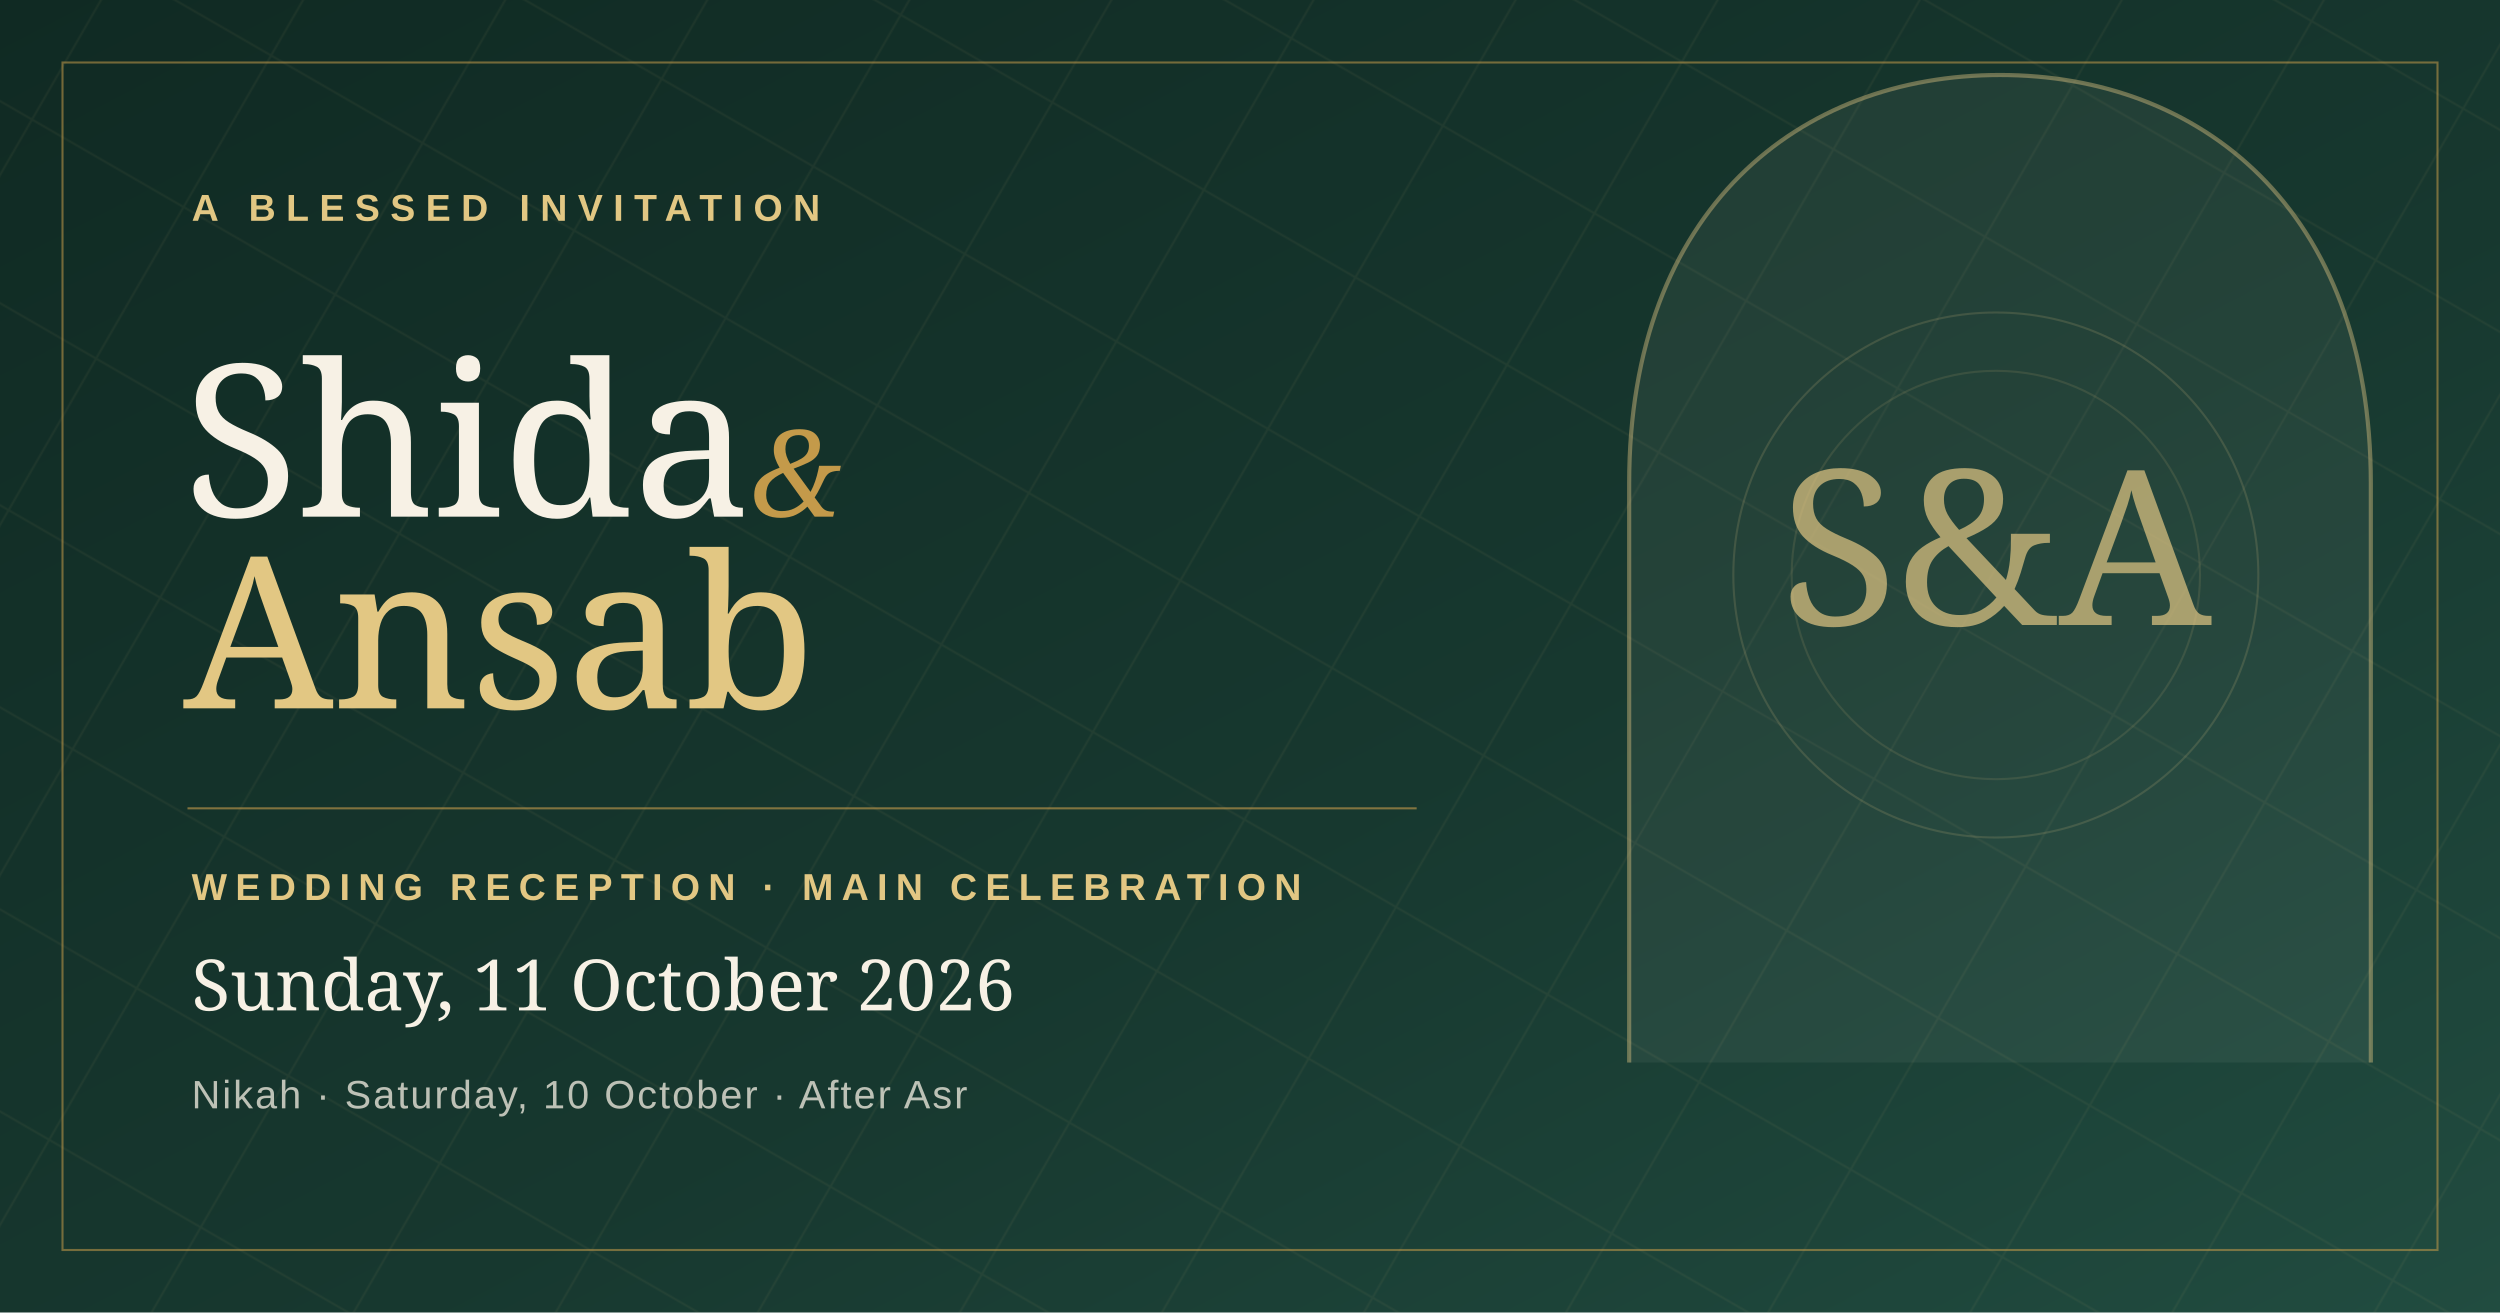
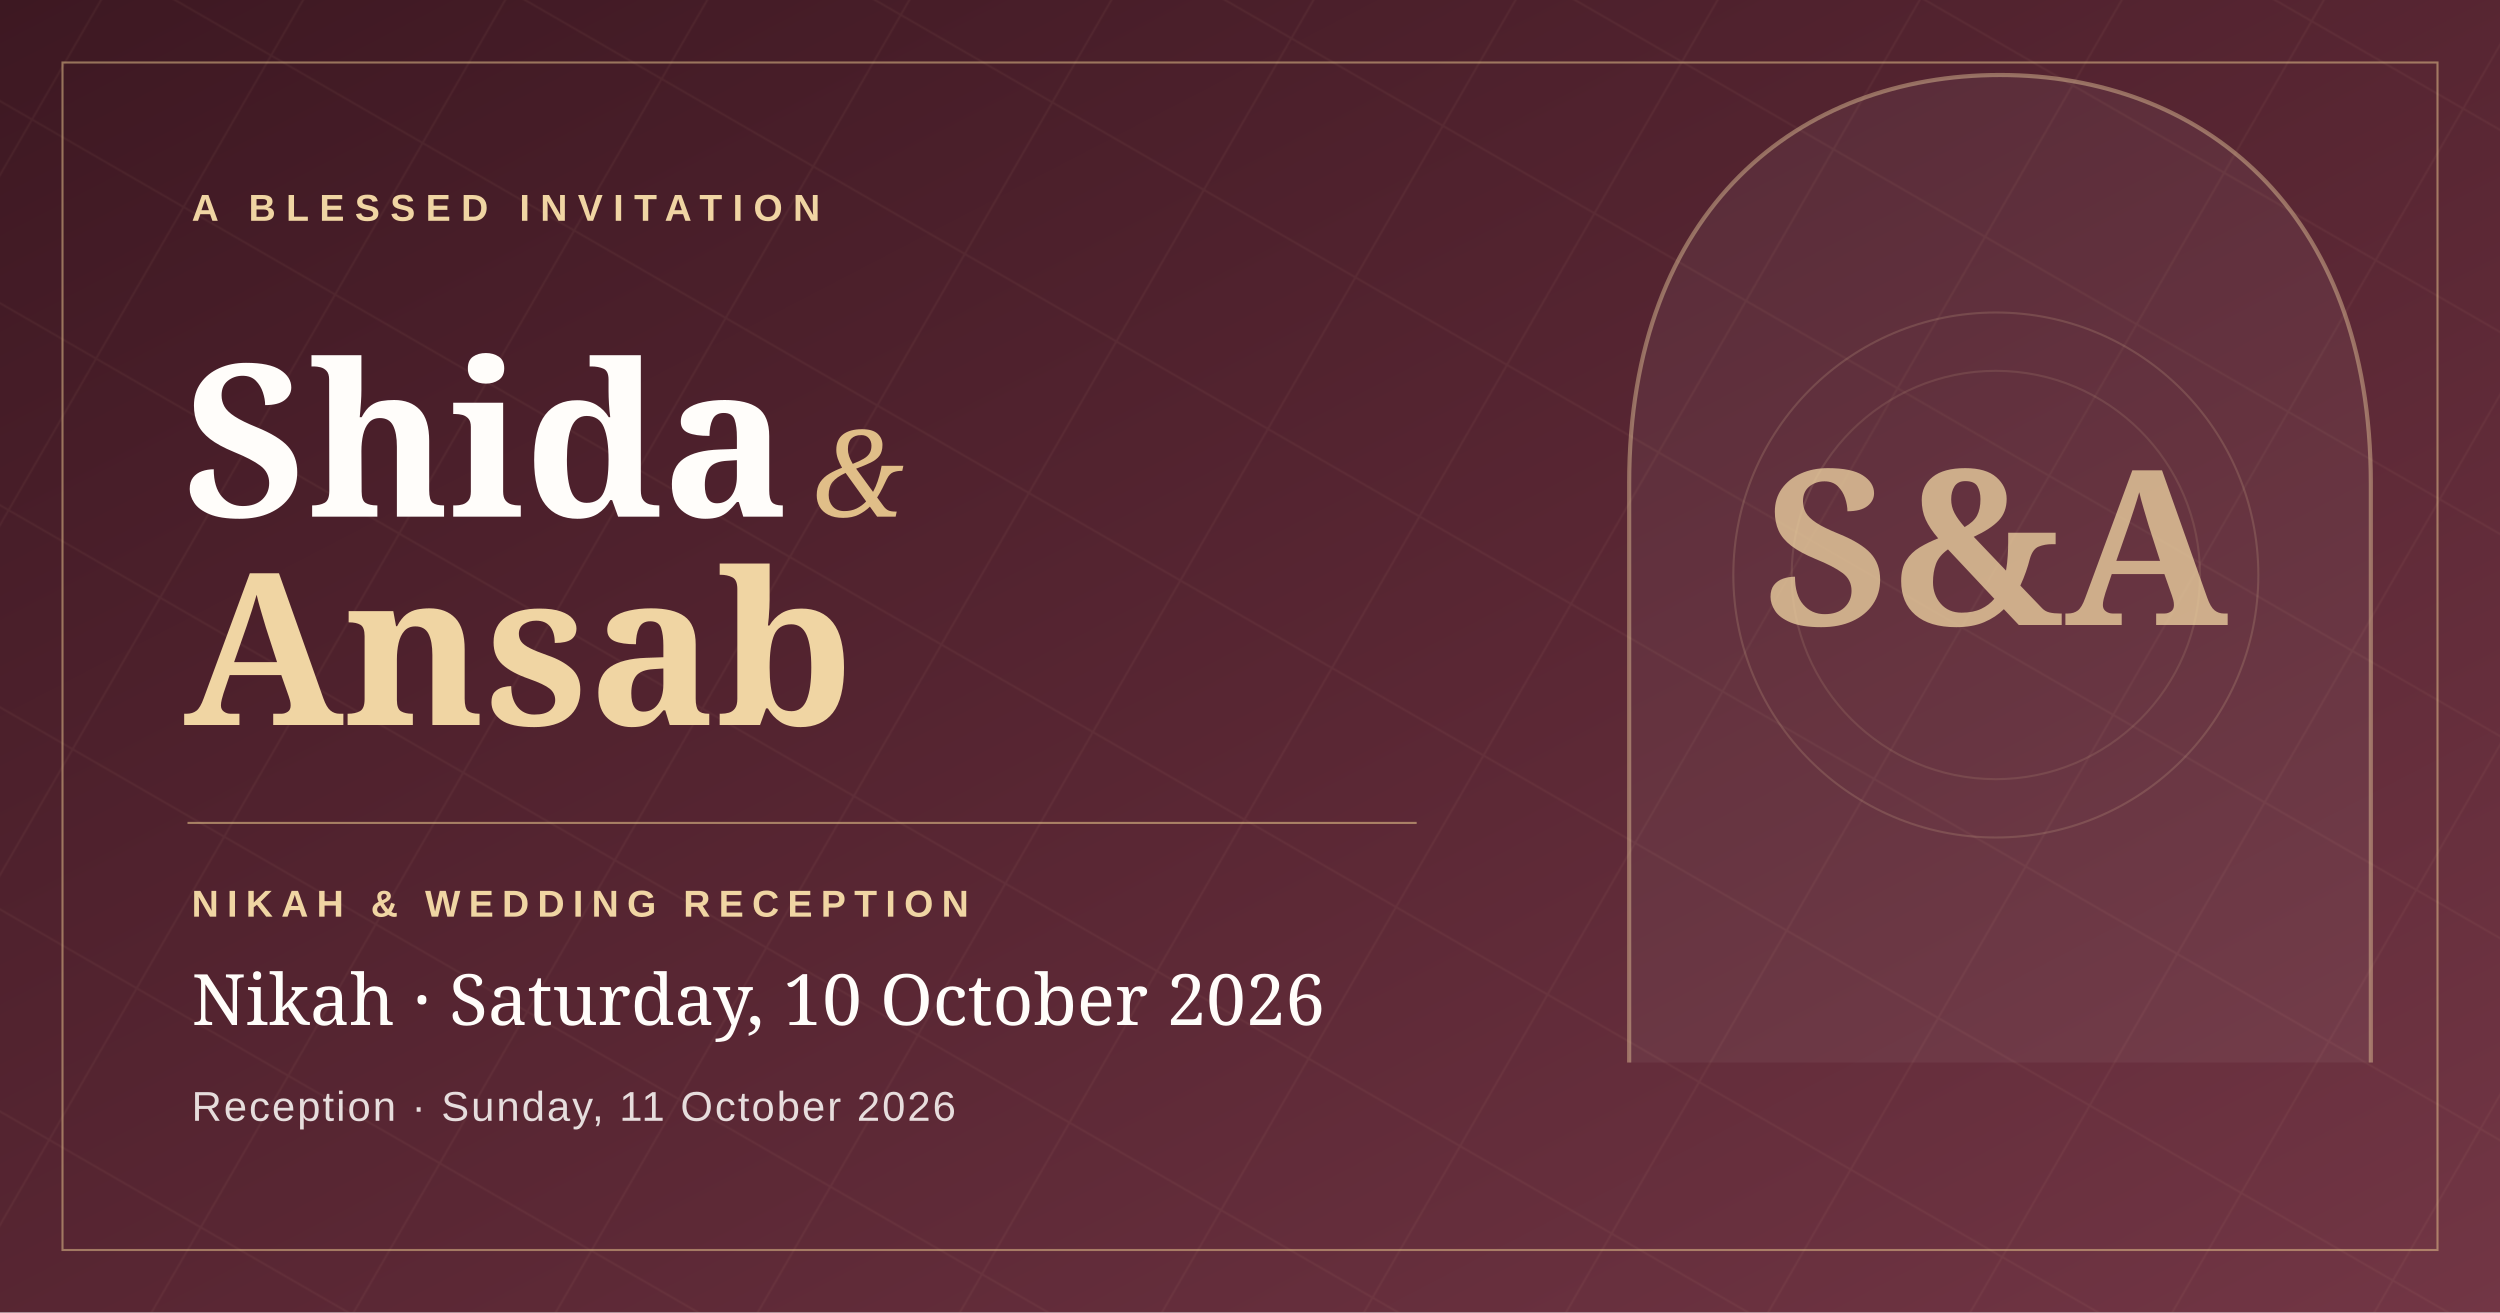
<svg xmlns="http://www.w3.org/2000/svg" width="1200" height="630" viewBox="0 0 1200 630" role="img" aria-labelledby="title desc">
  <defs>
    <linearGradient id="bg" x1="0" y1="0" x2="1" y2="1">
-       <stop offset="0" stop-color="#102a23" />
-       <stop offset="0.58" stop-color="#17382f" />
-       <stop offset="1" stop-color="#214c40" />
+       <stop offset="0" stop-color="#3d1822" />
+       <stop offset="0.55" stop-color="#5a2734" />
+       <stop offset="1" stop-color="#723645" />
    </linearGradient>
    <pattern id="pattern" width="84" height="84" patternUnits="userSpaceOnUse" patternTransform="rotate(30)">
-       <path d="M0 42H84M42 0V84" stroke="#e2c783" stroke-opacity=".06" />
+       <path d="M0 42H84M42 0V84" stroke="#f0d5a3" stroke-opacity=".05" />
    </pattern>
  </defs>
  <rect width="1200" height="630" fill="url(#bg)" />
  <rect width="1200" height="630" fill="url(#pattern)" />
-   <rect x="30" y="30" width="1140" height="570" fill="none" stroke="#c49a4a" stroke-opacity=".55" />
-   <path d="M782 510V232c0-132 82-196 178-196s178 64 178 196v278" fill="#f7f1e5" fill-opacity=".06" stroke="#e2c783" stroke-opacity=".42" stroke-width="2" />
-   <circle cx="958" cy="276" r="126" fill="none" stroke="#e2c783" stroke-opacity=".16" />
-   <circle cx="958" cy="276" r="98" fill="none" stroke="#e2c783" stroke-opacity=".12" />
-   <text x="958" y="300" text-anchor="middle" font-family="Georgia, serif" font-size="104" fill="#e2c783" fill-opacity=".7">S&amp;A</text>
-   <text x="92" y="106" font-family="Arial, sans-serif" font-size="18" font-weight="700" letter-spacing="5" fill="#e2c783">A BLESSED INVITATION</text>
-   <text x="88" y="248" font-family="Georgia, serif" font-size="102" fill="#f7f1e5">Shida</text>
-   <text x="360" y="248" font-family="Georgia, serif" font-size="58" font-style="italic" fill="#c49a4a">&amp;</text>
-   <text x="88" y="340" font-family="Georgia, serif" font-size="102" fill="#e2c783">Ansab</text>
-   <line x1="90" y1="388" x2="680" y2="388" stroke="#c49a4a" stroke-opacity=".62" />
-   <text x="92" y="432" font-family="Arial, sans-serif" font-size="18" font-weight="700" letter-spacing="4" fill="#e2c783">WEDDING RECEPTION · MAIN CELEBRATION</text>
-   <text x="92" y="485" font-family="Georgia, serif" font-size="34" fill="#f7f1e5">Sunday, 11 October 2026</text>
-   <text x="92" y="532" font-family="Arial, sans-serif" font-size="19" letter-spacing="1" fill="#f7f1e5" fill-opacity=".74">Nikah · Saturday, 10 October · After Asr</text>
+   <rect x="30" y="30" width="1140" height="570" fill="none" stroke="#e0be88" stroke-opacity=".55" />
+   <path d="M782 510V232c0-132 82-196 178-196s178 64 178 196v278" fill="#fffdfa" fill-opacity=".05" stroke="#f0d5a3" stroke-opacity=".42" stroke-width="2" />
+   <circle cx="958" cy="276" r="126" fill="none" stroke="#f0d5a3" stroke-opacity=".16" />
+   <circle cx="958" cy="276" r="98" fill="none" stroke="#f0d5a3" stroke-opacity=".12" />
+   <text x="958" y="300" text-anchor="middle" font-family="Georgia, serif" font-size="104" font-weight="700" fill="#f0d5a3" fill-opacity=".75">S&amp;A</text>
+   <text x="92" y="106" font-family="Arial, sans-serif" font-size="18" font-weight="700" letter-spacing="5" fill="#f0d5a3">A BLESSED INVITATION</text>
+   <text x="88" y="248" font-family="Georgia, serif" font-size="102" font-weight="700" fill="#fffdfa">Shida</text>
+   <text x="390" y="248" font-family="Georgia, serif" font-size="58" font-style="italic" fill="#e0be88">&amp;</text>
+   <text x="88" y="348" font-family="Georgia, serif" font-size="102" font-weight="700" fill="#f0d5a3">Ansab</text>
+   <line x1="90" y1="395" x2="680" y2="395" stroke="#e0be88" stroke-opacity=".6" />
+   <text x="92" y="440" font-family="Arial, sans-serif" font-size="18" font-weight="700" letter-spacing="4" fill="#f0d5a3">NIKAH &amp; WEDDING RECEPTION</text>
+   <text x="92" y="492" font-family="Georgia, serif" font-size="34" fill="#fffdfa">Nikah · Saturday, 10 October 2026</text>
+   <text x="92" y="538" font-family="Arial, sans-serif" font-size="20" letter-spacing="1" fill="#fffdfa" fill-opacity=".85">Reception · Sunday, 11 October 2026</text>
</svg>
